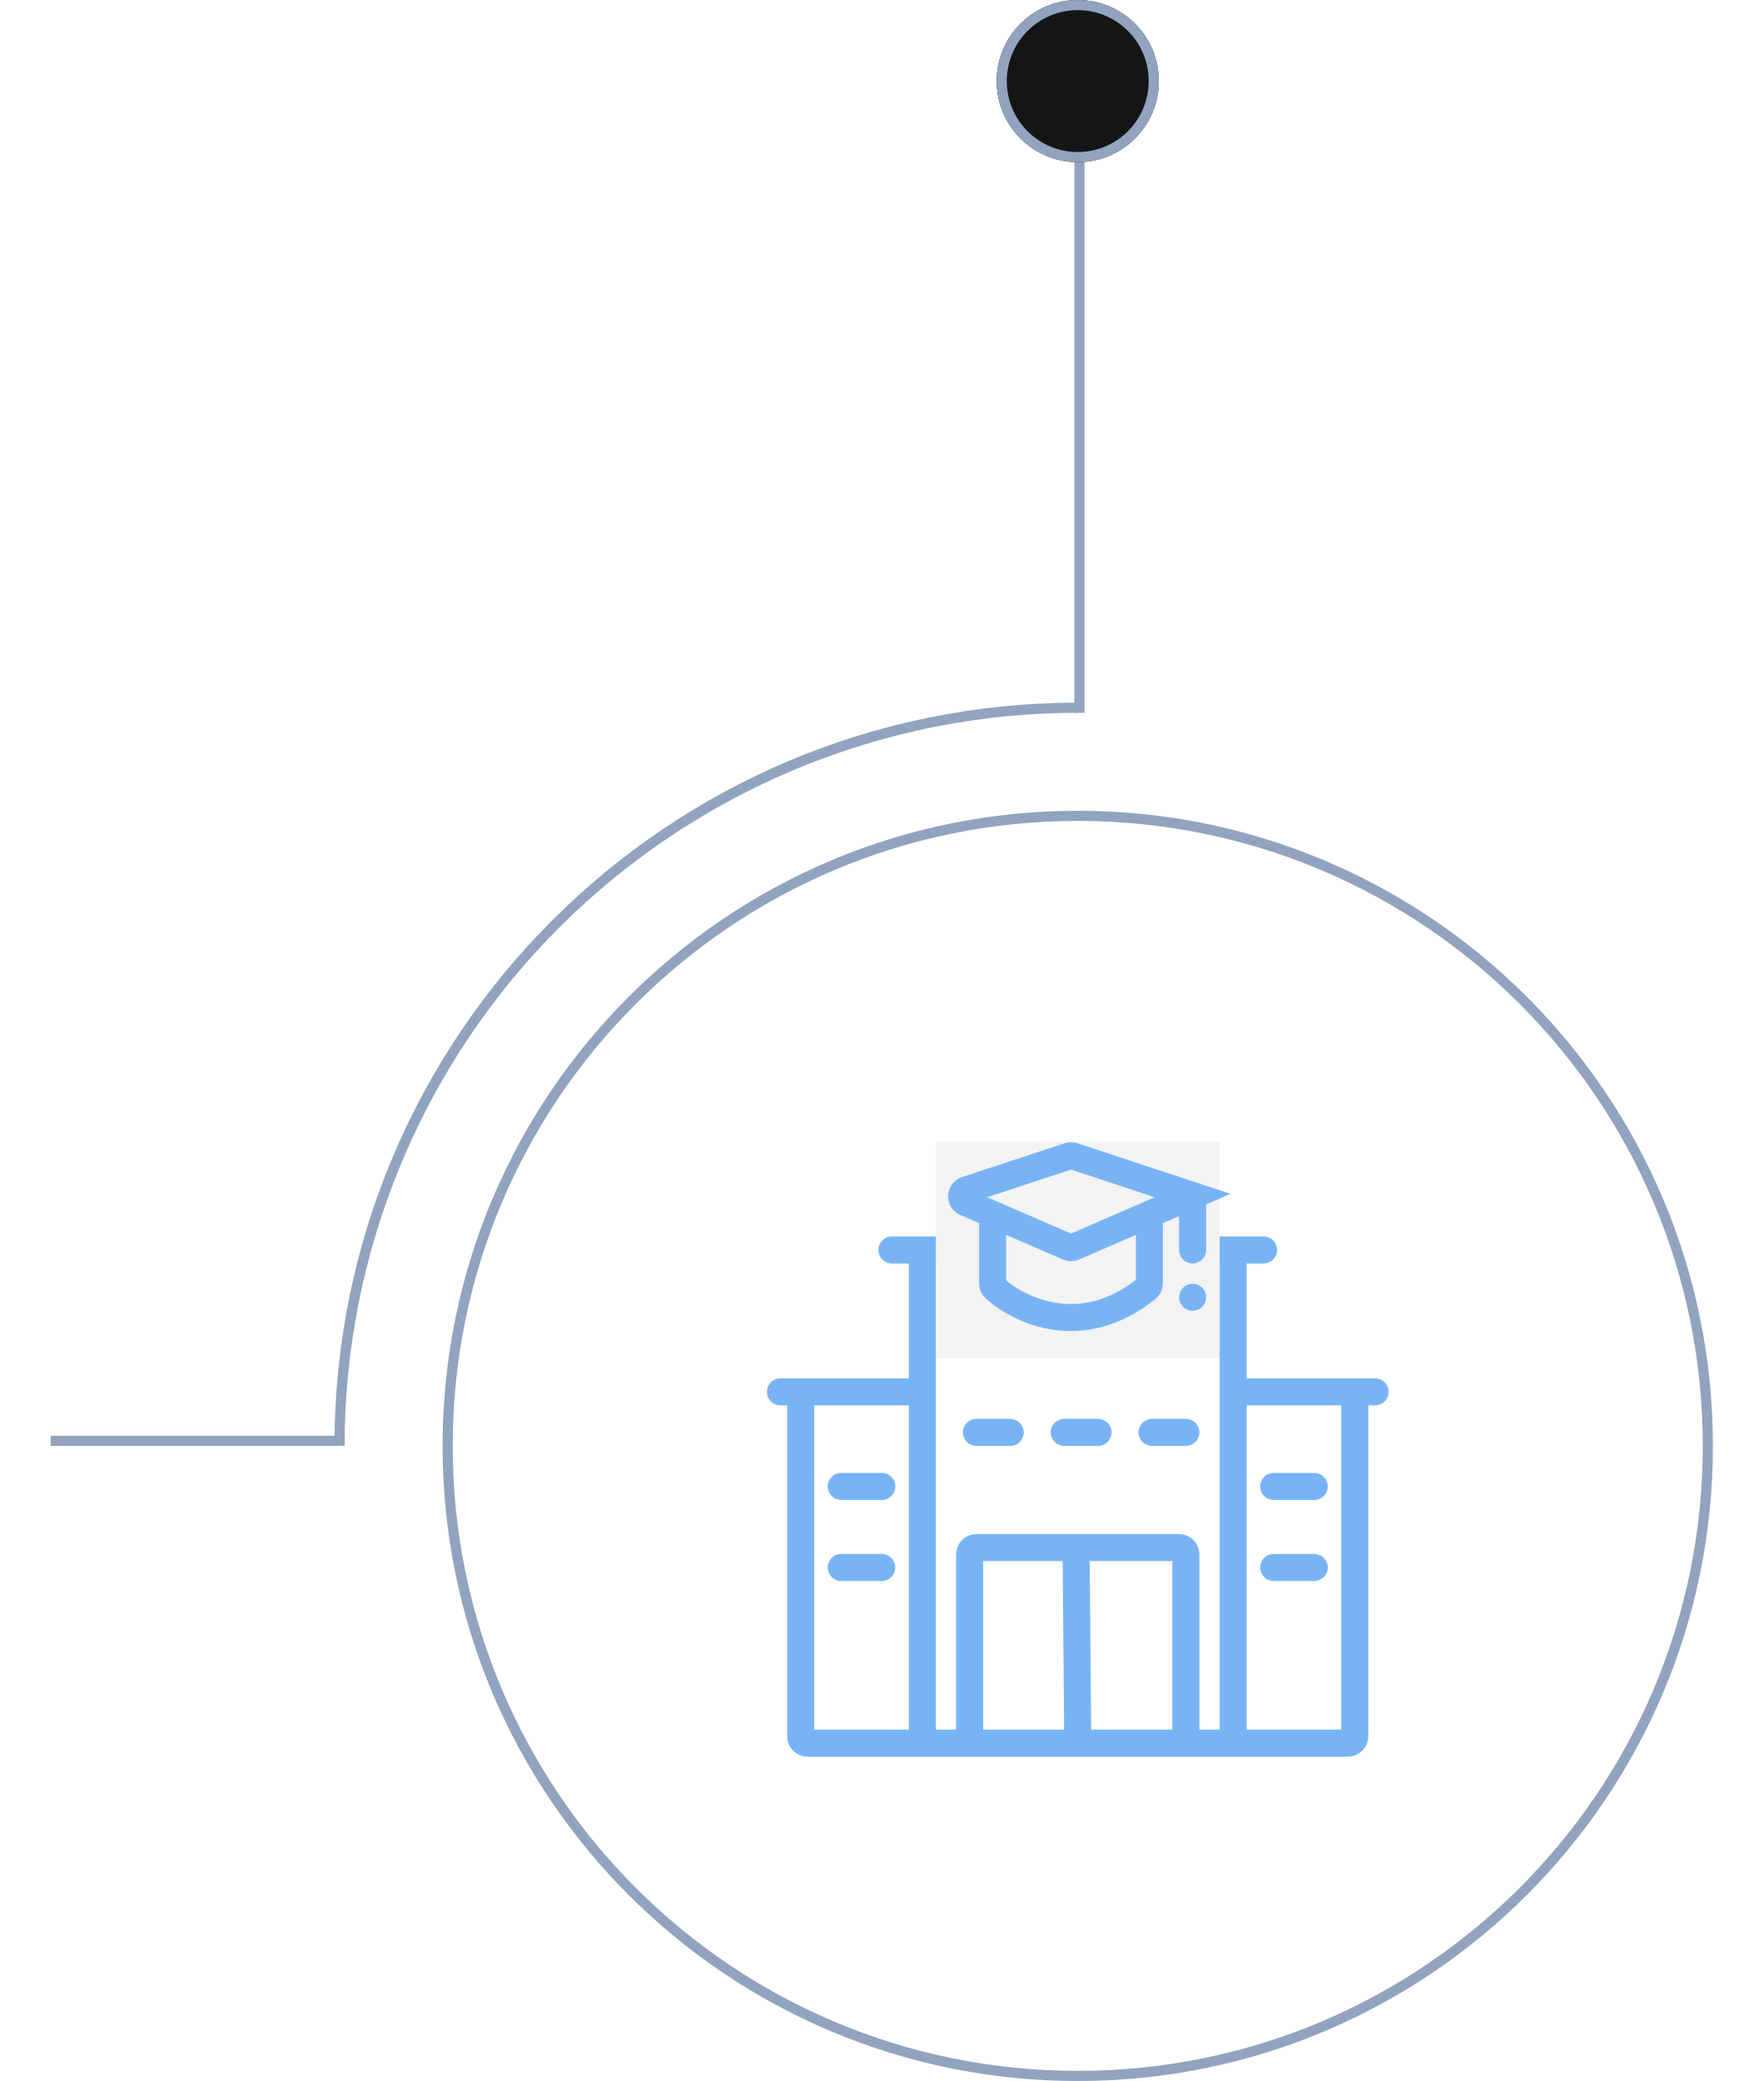
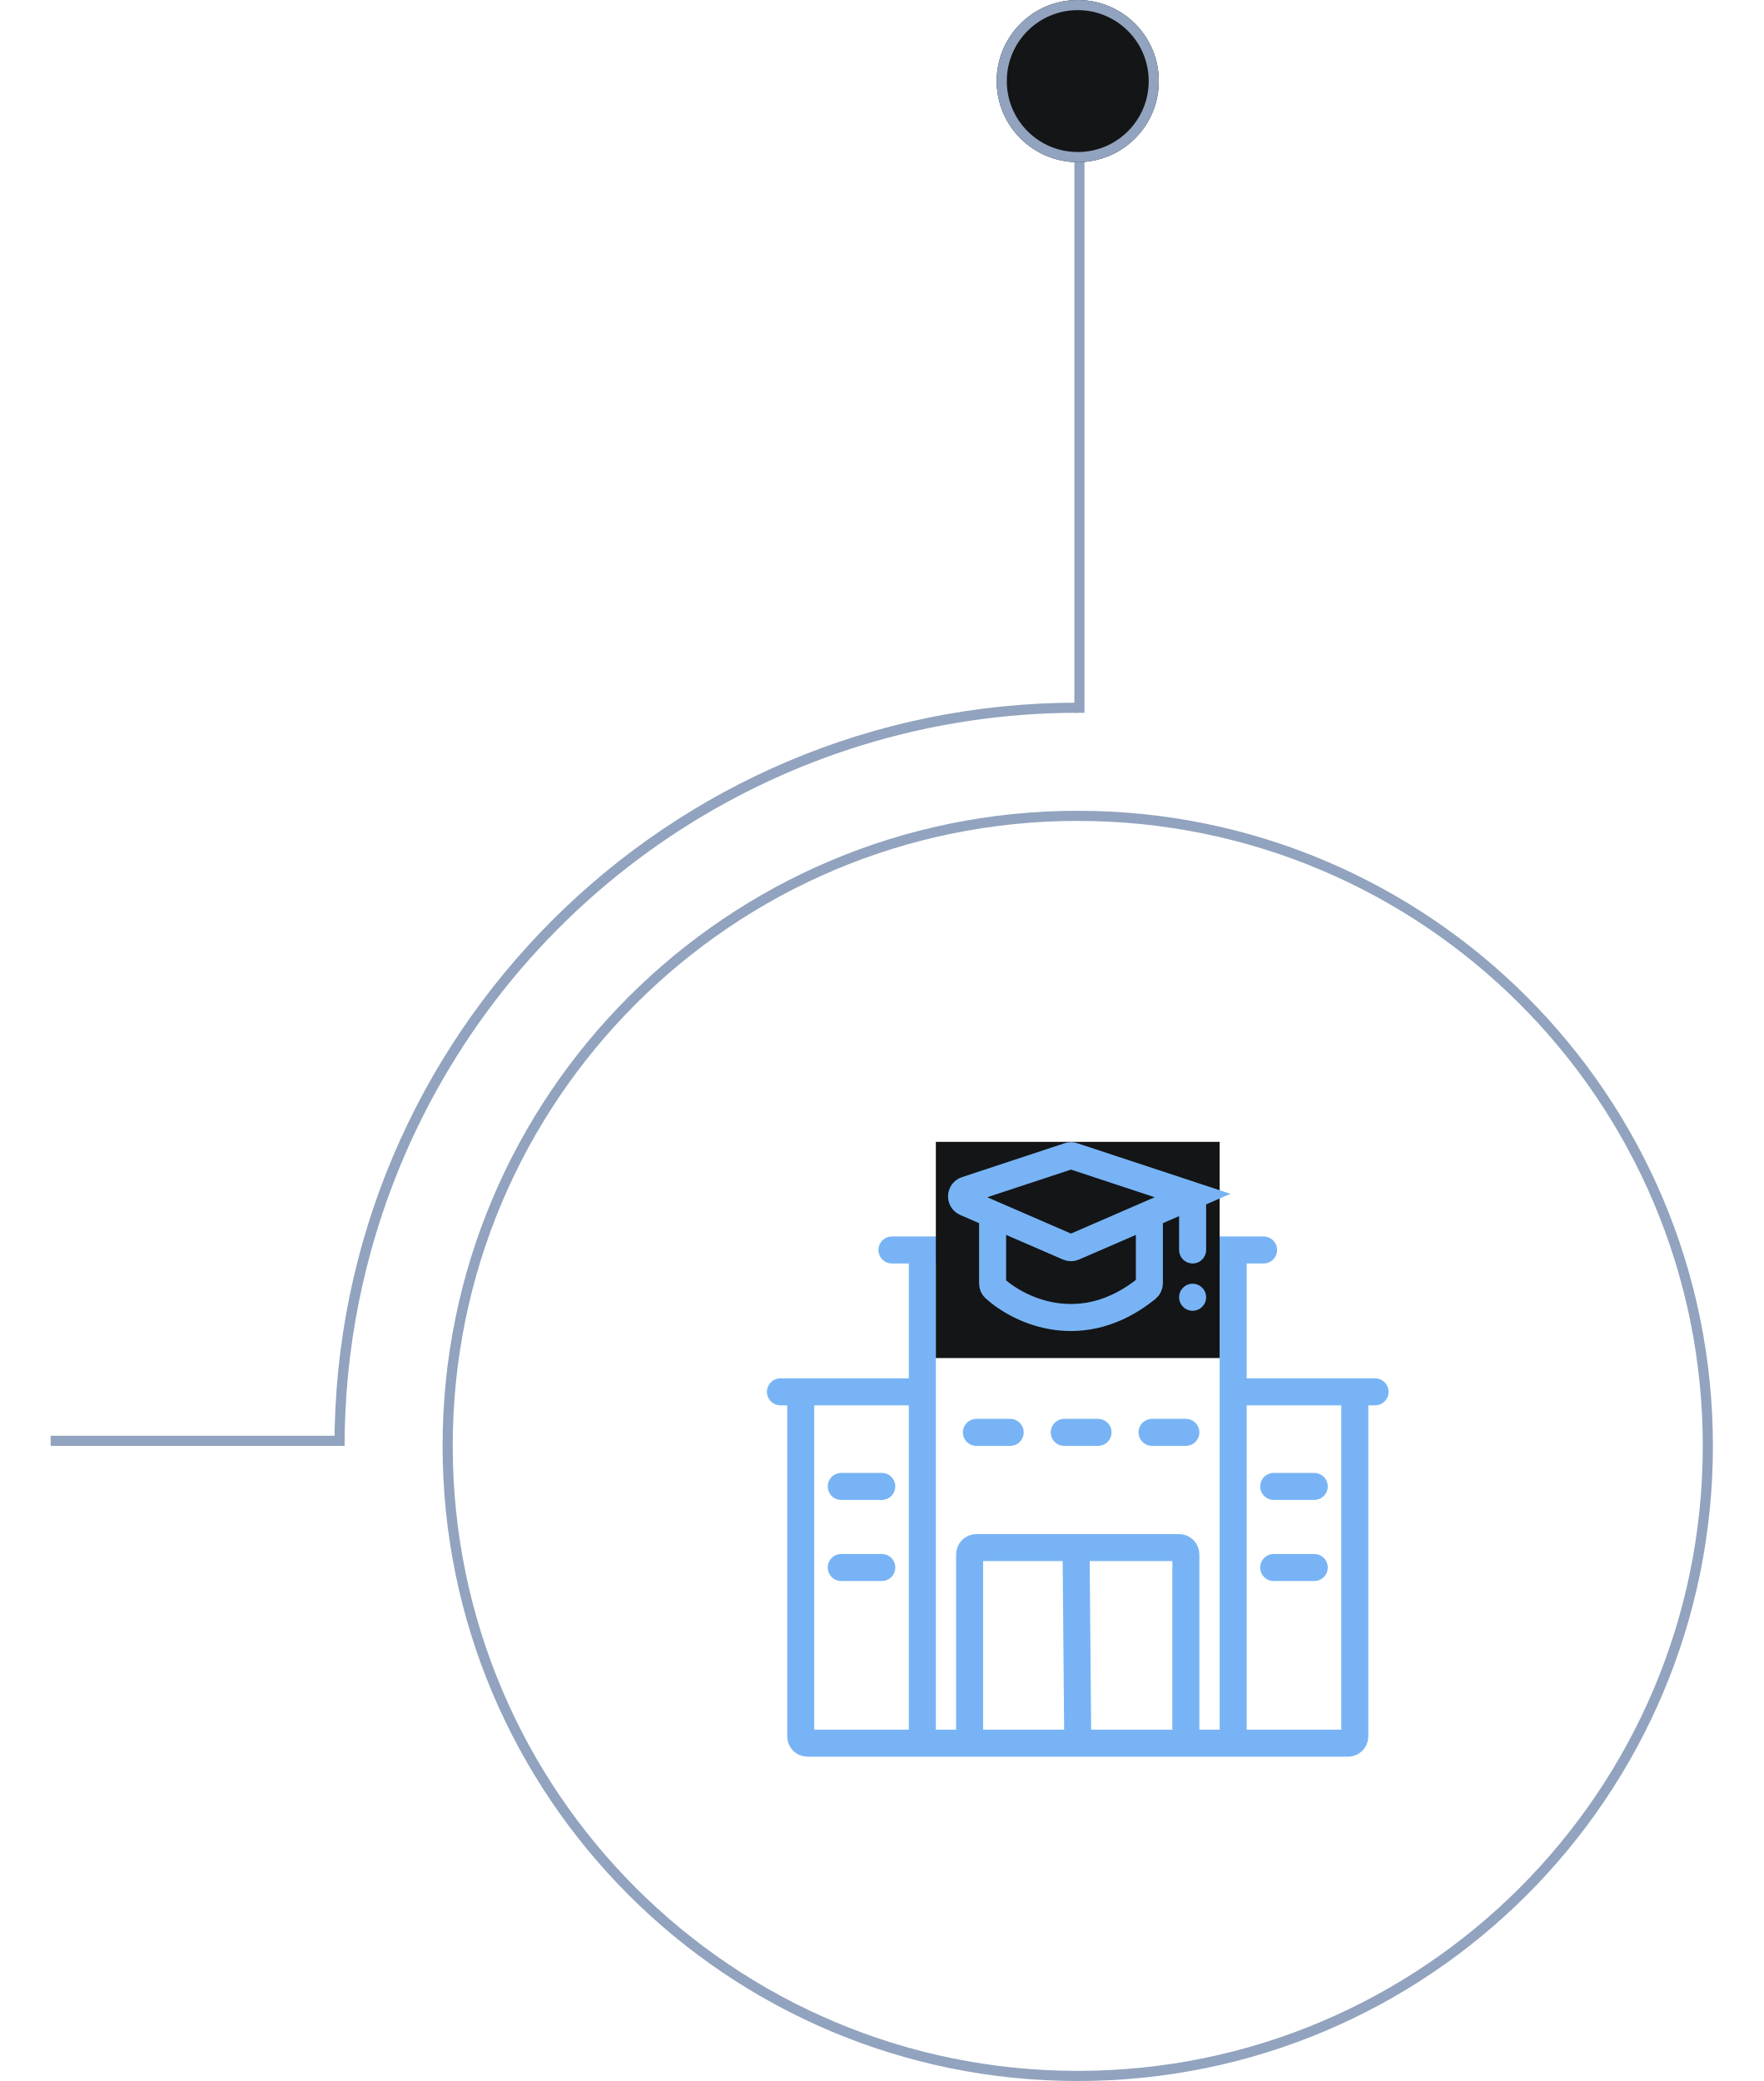
<svg xmlns="http://www.w3.org/2000/svg" width="261" height="308" fill="none" viewBox="0 0 246 308">
  <path fill="#91a3be" fill-rule="evenodd" d="M42.433 214H0v-1.5h42.433z" clip-rule="evenodd" />
  <path fill="#91a3be" d="M42 214a110 110 0 0 1 110-110v1.499a108.5 108.5 0 0 0-100.242 66.979A108.5 108.5 0 0 0 43.498 214z" />
  <path fill="#91a3be" fill-rule="evenodd" d="M151.5 105.5v-82h1.5v82z" clip-rule="evenodd" />
  <path fill="#141517" d="M164 12c0 6.627-5.373 12-12 12s-12-5.373-12-12 5.373-12 12-12 12 5.373 12 12" />
  <path fill="#91a3be" fill-rule="evenodd" d="M152 22.5c5.799 0 10.5-4.701 10.5-10.5S157.799 1.5 152 1.5 141.5 6.201 141.5 12s4.701 10.5 10.5 10.5m0 1.5c6.627 0 12-5.373 12-12s-5.373-12-12-12-12 5.373-12 12 5.373 12 12 12" clip-rule="evenodd" />
  <rect width="186.5" height="186.5" x="58.75" y="120.75" stroke="#91a3be" stroke-width="1.5" rx="93.25" />
  <path stroke="#78b4f5" stroke-linecap="round" stroke-width="4" d="M163 212h5m13 8h6m-6 12h6m-70-12h6m-6 12h6m27-20h5m-18 0h5m-31-4v49a1 1 0 0 0 1 1h24m39-52h17a1 1 0 0 1 1 1v50a1 1 0 0 1-1 1h-24m-32 0v-27.947a1 1 0 0 1 1-1h14.75M136 258h16m16 0v-27.947a1 1 0 0 0-1-1h-15.25M168 258h-16m-.25-28.947L152 258m23-73h4.5m-4.5 0h-46m46 0v21m0 50.5V206m-50.5-21h4.5m0 0v21m0 50.5V206m0 0h-21m67 0h21" />
-   <path fill="#f3f3f3" d="M131 169h42v32h-42z" />
+   <path fill="#141517" d="M131 169h42v32h-42z" />
  <circle cx="169" cy="192" r="2" fill="#78b4f5" />
  <path stroke="#78b4f5" stroke-linecap="round" stroke-width="4" d="M139.4 179.982v9.992c0 .271.108.532.31.713 3.773 3.397 13.006 7.707 22.526.012a.99.99 0 0 0 .364-.766v-10.211m6.4-2.778V185m0-8.056-17.686-5.84a1 1 0 0 0-.628 0l-15.195 5.018c-.873.288-.927 1.501-.085 1.867l15.196 6.595c.254.11.542.11.796 0z" />
</svg>
